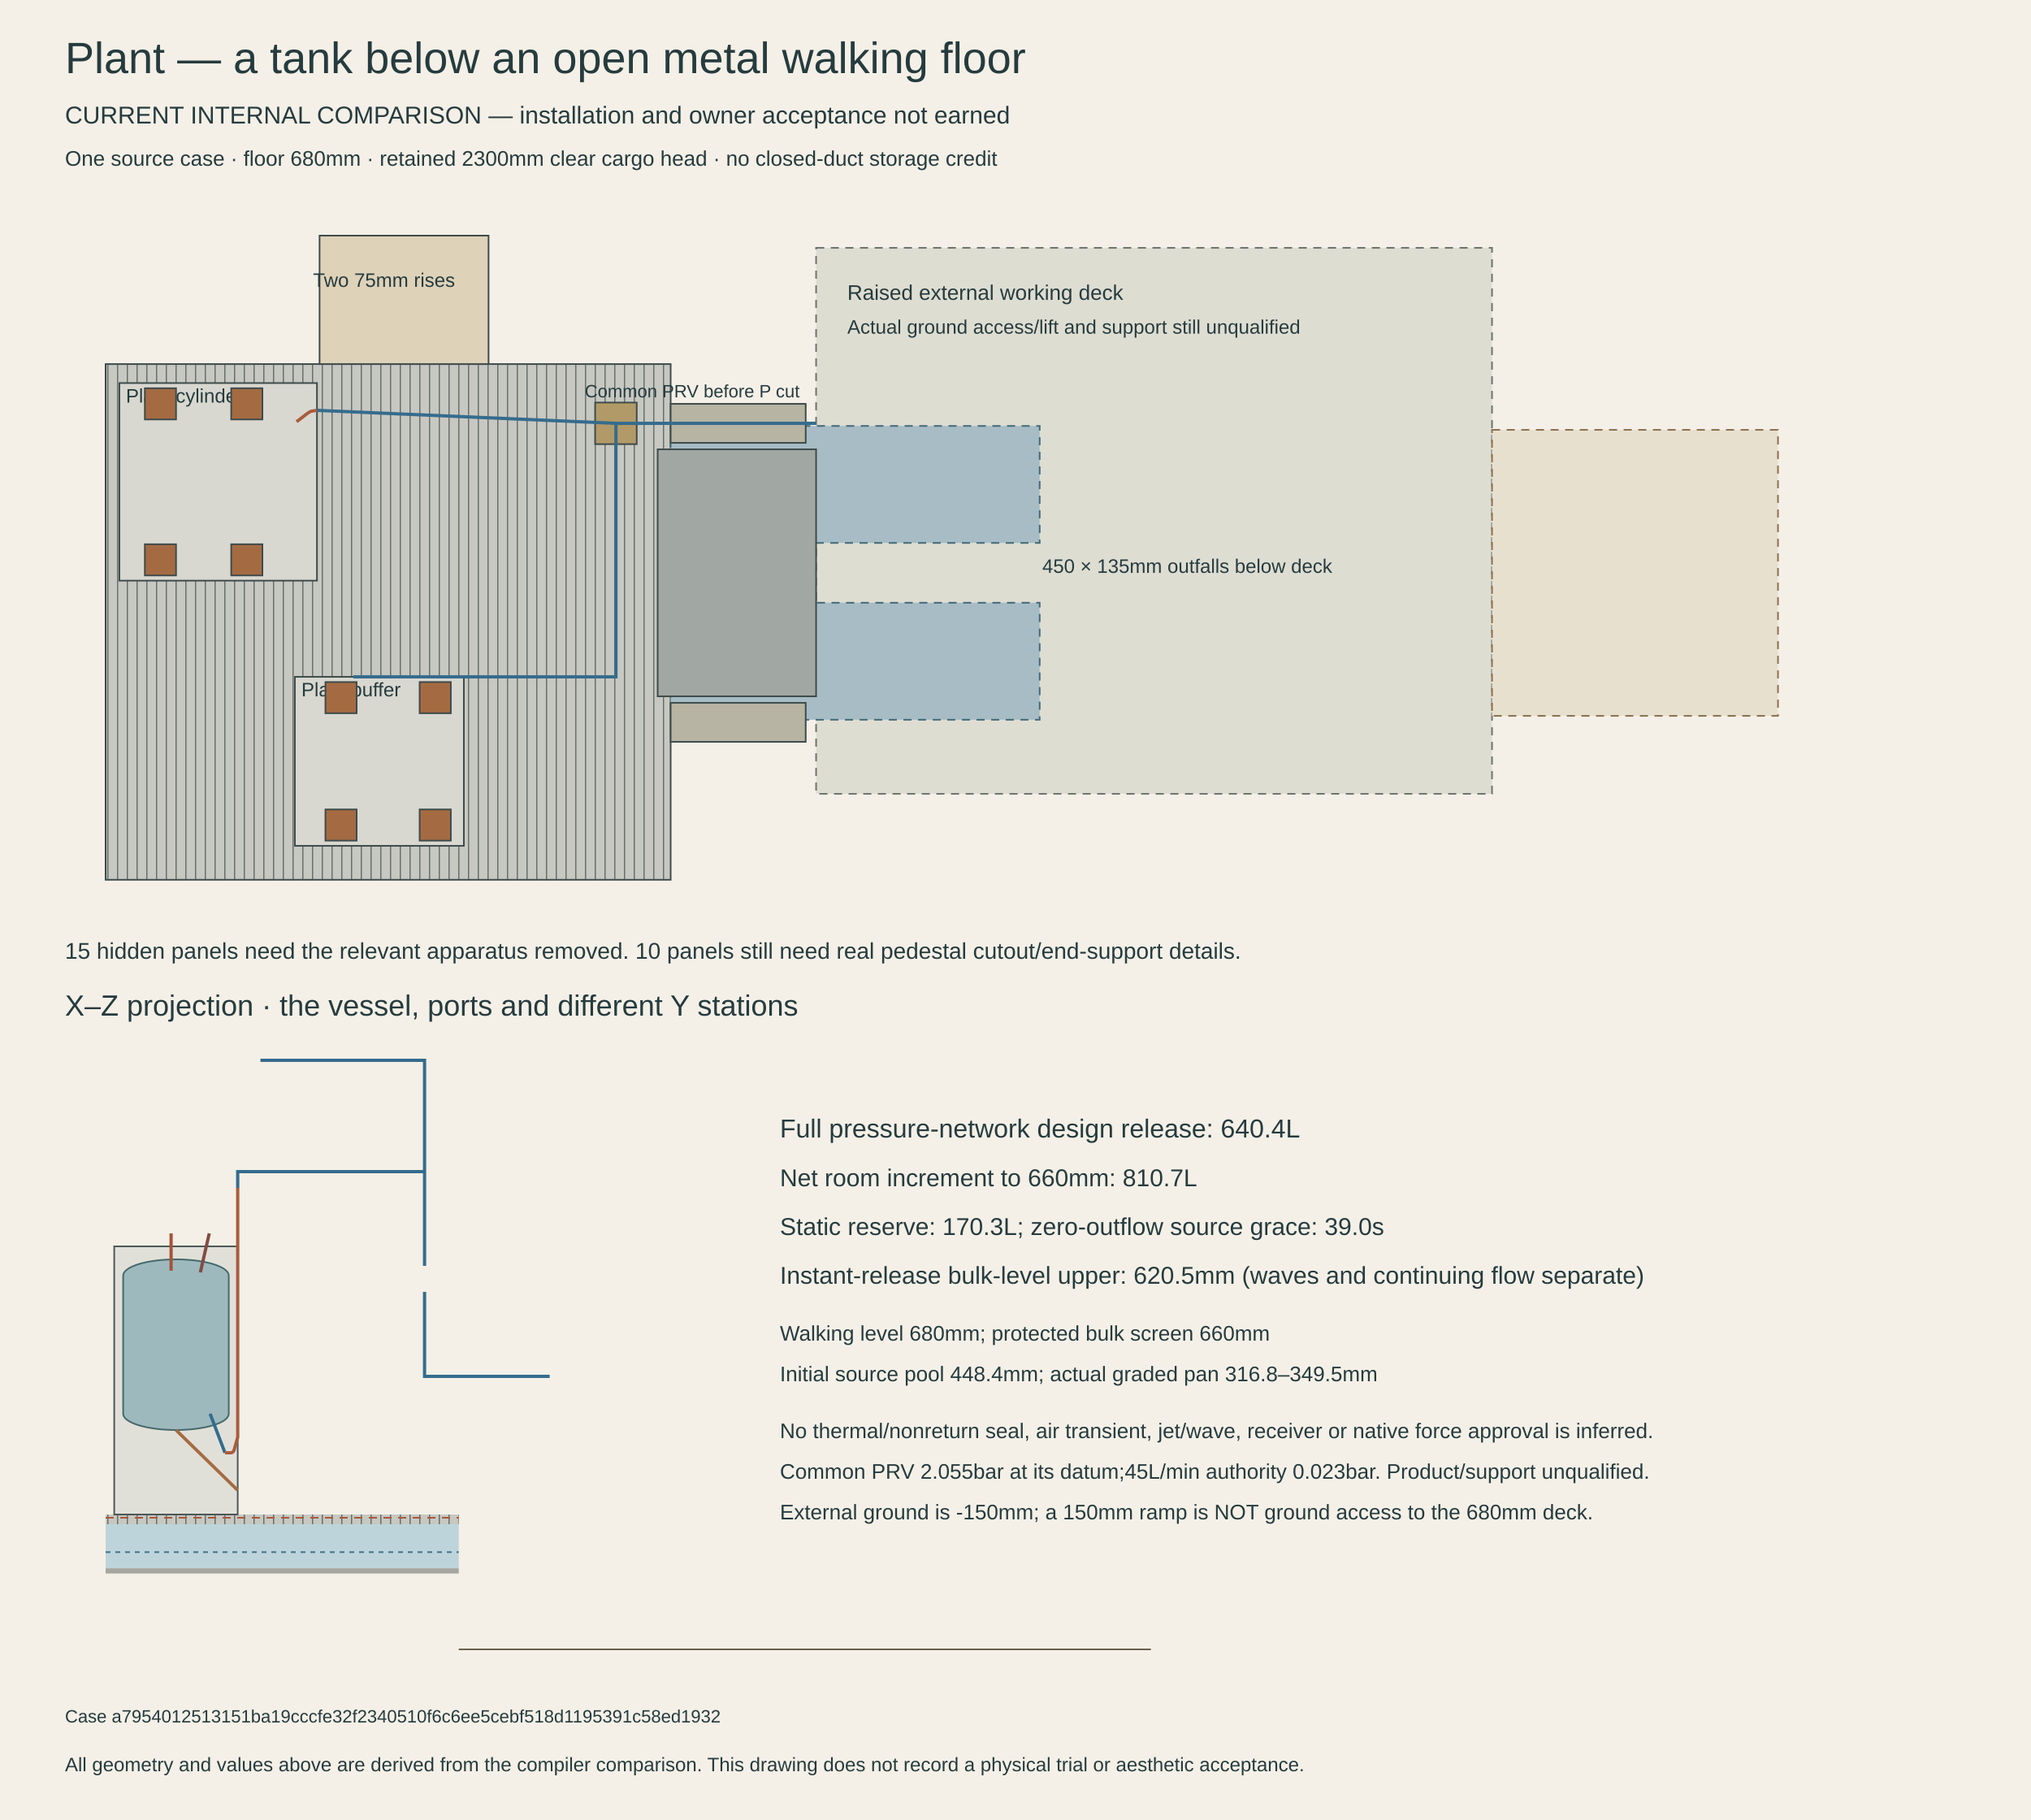
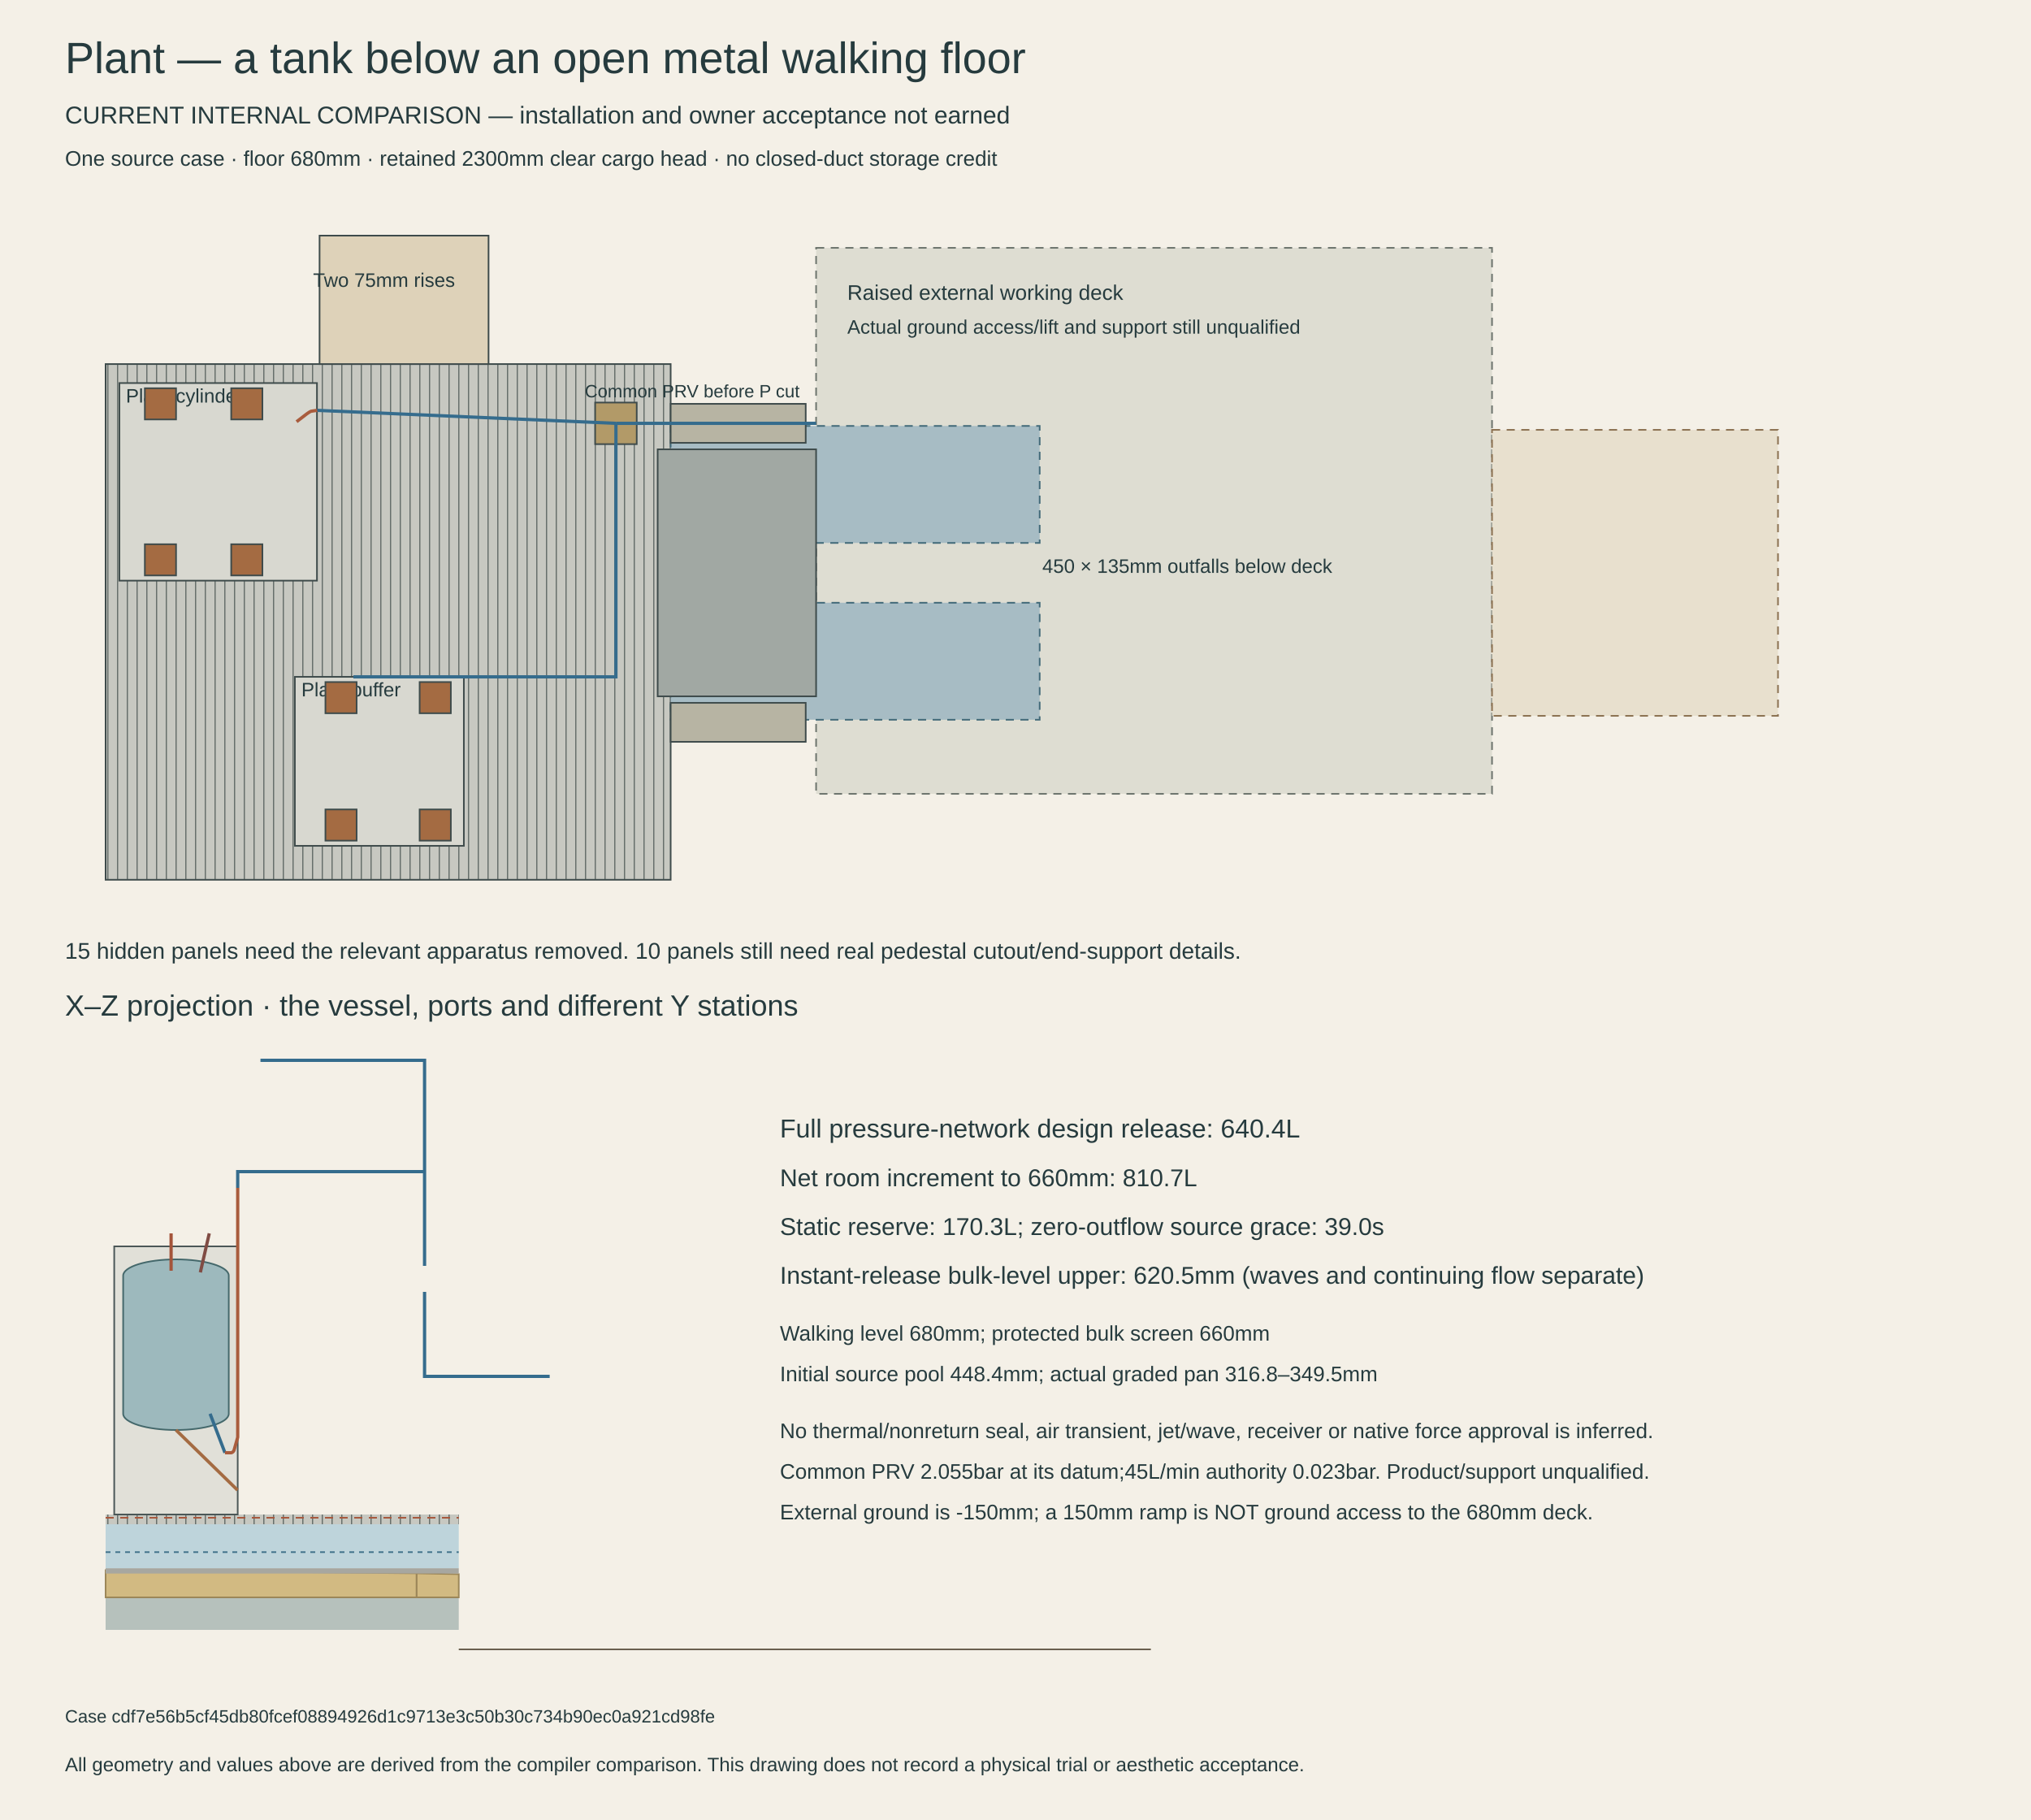
<svg xmlns="http://www.w3.org/2000/svg" width="1250" height="1120" viewBox="0 0 1250 1120">
  <defs>
    <pattern id="steel" width="6" height="6" patternUnits="userSpaceOnUse">
      <rect width="6" height="6" fill="#c7c8c1" />
      <path d="M0 0V6" stroke="#676f6c" stroke-width="1.5" />
    </pattern>
  </defs>
  <rect width="1250" height="1120" fill="#f4f0e7" />
  <g font-family="Arial,sans-serif" fill="#263b3e">
    <text x="40" y="45" font-size="27">Plant — a tank below an open metal walking floor</text>
    <text x="40" y="76" font-size="15">CURRENT INTERNAL COMPARISON — installation and owner acceptance not earned</text>
    <text x="40" y="102" font-size="13">One source case · floor 680mm · retained 2300mm clear cargo head · no closed-duct storage credit</text>
    <rect x="65" y="224.04" width="347.76" height="317.36" fill="url(#steel)" stroke="#3e4b4b" />
    <rect x="502.28" y="152.52" width="416" height="336" fill="#deddd2" stroke="#6c746d" stroke-dasharray="5 4" />
    <rect x="918.28" y="264.52" width="176" height="176" fill="#e8e0ce" stroke="#8b7151" stroke-dasharray="5 4" />
    <rect x="412.76" y="262.12" width="227.12" height="72" fill="#a7bcc4" stroke="#426a79" stroke-dasharray="5 4" />
    <rect x="412.76" y="370.92" width="227.12" height="72" fill="#a7bcc4" stroke="#426a79" stroke-dasharray="5 4" />
    <rect x="404.76" y="276.52" width="97.52" height="152" fill="#a1a8a3" stroke="#3e4b4b" />
    <rect x="196.68" y="145" width="104" height="79.04" fill="#ded2b9" stroke="#3e4b4b" />
    <rect x="73.48" y="235.72" width="121.6" height="121.6" fill="#d8d8d0" stroke="#3e4b4b" />
    <text x="77.48" y="247.72" font-size="12">Plant/cylinder</text>
    <rect x="181.48" y="416.52" width="104" height="104" fill="#d8d8d0" stroke="#3e4b4b" />
    <text x="185.48" y="428.52" font-size="12">Plant/buffer</text>
    <rect x="89.153" y="238.92" width="19.2" height="19.2" fill="#a46b42" stroke="#3e4b4b" />
    <rect x="89.153" y="334.92" width="19.2" height="19.2" fill="#a46b42" stroke="#3e4b4b" />
    <rect x="142.3" y="238.92" width="19.2" height="19.2" fill="#a46b42" stroke="#3e4b4b" />
    <rect x="142.3" y="334.92" width="19.2" height="19.2" fill="#a46b42" stroke="#3e4b4b" />
    <rect x="200.287" y="419.72" width="19.2" height="19.2" fill="#a46b42" stroke="#3e4b4b" />
    <rect x="200.287" y="498.12" width="19.2" height="19.2" fill="#a46b42" stroke="#3e4b4b" />
    <rect x="258.273" y="419.72" width="19.2" height="19.2" fill="#a46b42" stroke="#3e4b4b" />
    <rect x="258.273" y="498.12" width="19.2" height="19.2" fill="#a46b42" stroke="#3e4b4b" />
    <rect x="412.76" y="248.52" width="83.12" height="24" fill="#b7b4a3" stroke="#3e4b4b" />
    <rect x="412.76" y="432.52" width="83.12" height="24" fill="#b7b4a3" stroke="#3e4b4b" />
    <rect x="366.28" y="247.72" width="25.6" height="25.6" fill="#b29a68" stroke="#3e4b4b" />
    <text x="359.88" y="244.52" font-size="11">Common PRV before P cut</text>
    <polyline points="502.28,260.52 379.08,260.52 379.08,260.52" fill="none" stroke="#356c8d" stroke-width="2" />
    <polyline points="379.08,260.52 379.08,260.52" fill="none" stroke="#356c8d" stroke-width="2" />
    <polyline points="379.08,260.52 195.08,252.52 195.08,252.52" fill="none" stroke="#356c8d" stroke-width="2" />
    <polyline points="379.08,260.52 379.08,260.52 379.08,416.52 217.48,416.52" fill="none" stroke="#356c8d" stroke-width="2" />
    <polyline points="195.08,252.52 195.08,252.52" fill="none" stroke="#a95c3d" stroke-width="2" />
    <polyline points="195.08,252.52 195.08,252.52 195.079,252.52 195.078,252.52 195.075,252.521 195.071,252.521 195.067,252.522 195.061,252.523 195.054,252.524 195.046,252.525 195.037,252.527 195.027,252.528 195.016,252.53 195.003,252.532 194.99,252.534 194.976,252.536 194.961,252.538 194.944,252.541 194.927,252.544 191.623,253.052 191.604,253.056 191.584,253.06 191.563,253.064 191.541,253.07 191.518,253.076 191.495,253.083 191.47,253.09 191.445,253.099 191.419,253.108 191.392,253.118 191.364,253.128 191.336,253.139 191.306,253.151 191.276,253.164 191.245,253.177 191.213,253.191 191.181,253.206 191.148,253.221 191.114,253.237 191.079,253.254 191.043,253.271 191.007,253.29 190.97,253.308 190.933,253.328 190.894,253.348 190.855,253.368 190.816,253.39 190.775,253.412 190.734,253.434 190.693,253.458 190.651,253.481 190.608,253.506 190.565,253.531 190.521,253.556 190.476,253.583 190.431,253.609 190.386,253.637 190.34,253.665 190.293,253.693 190.246,253.722 190.198,253.752 190.15,253.782 190.102,253.812 190.053,253.843 190.003,253.875 189.954,253.907 189.903,253.94 189.853,253.973 189.802,254.006 189.751,254.04 189.699,254.074 189.647,254.109 189.595,254.144 189.542,254.18 189.49,254.216 189.436,254.252 189.383,254.289 189.33,254.326 189.276,254.364 189.222,254.402 189.168,254.44 189.114,254.478 189.059,254.517 189.005,254.556 188.95,254.596 188.895,254.635 188.841,254.675 188.786,254.715 188.731,254.756 188.676,254.796 188.621,254.837 188.566,254.878 188.511,254.919 188.456,254.961 188.401,255.002 188.346,255.044 188.292,255.086 182.52,259.514" fill="none" stroke="#a95c3d" stroke-width="2" />
    <text x="192.68" y="176.52" font-size="12">Two 75mm rises</text>
    <text x="521.48" y="184.52" font-size="13">Raised external working deck</text>
    <text x="521.48" y="205.32" font-size="12">Actual ground access/lift and support still unqualified</text>
    <text x="641.48" y="352.52" font-size="12">450 × 135mm outfalls below deck</text>
    <text x="40" y="590" font-size="14">15 hidden panels need the relevant apparatus removed. 10 panels still need real pedestal cutout/end-support details.</text>
    <text x="40" y="625" font-size="18">X–Z projection · the vessel, ports and different Y stations</text>
+     <rect x="65" y="983" width="217.35" height="20" fill="#b6c1bc" />
+     <polygon points="256.35,983 282.35,983 282.35,968.72 256.35,968.2" fill="#d2ba82" stroke="#9c8759" />
+     <polygon points="65,983 256.35,983 256.35,968.19 65,966.277" fill="#d2ba82" stroke="#9c8759" />
    <rect x="65" y="965.046" width="217.35" height="3.274" fill="#a7a7a0" />
    <rect x="65" y="937.95" width="217.35" height="27.096" fill="#bed4db" />
    <rect x="65" y="932" width="217.35" height="6" fill="url(#steel)" />
    <rect x="70.3" y="767" width="76" height="165" fill="#e1e0d8" stroke="#4b5757" />
    <rect x="75.8" y="775" width="65" height="105" rx="32.5" ry="10" fill="#9db9bd" stroke="#44686b" />
    <polyline points="138.45,894 129.3,870" fill="none" stroke="#356c8d" stroke-width="2" />
    <polyline points="108.3,880 146.181,917" fill="none" stroke="#a46b42" stroke-width="2" />
    <polyline points="128.8,759 123.3,783" fill="none" stroke="#804c44" stroke-width="2" />
    <polyline points="105.3,782 105.3,759" fill="none" stroke="#a4543a" stroke-width="2" />
    <polyline points="338.3,847 261.3,847 261.3,795" fill="none" stroke="#356c8d" stroke-width="2" />
    <polyline points="261.3,779 261.3,721" fill="none" stroke="#356c8d" stroke-width="2" />
    <polyline points="261.3,721 146.3,721 146.3,731" fill="none" stroke="#356c8d" stroke-width="2" />
    <polyline points="261.3,721 261.3,652.5 261.3,652.5 160.3,652.5" fill="none" stroke="#356c8d" stroke-width="2" />
    <polyline points="146.3,731 146.3,880" fill="none" stroke="#a95c3d" stroke-width="2" />
    <polyline points="146.3,880 146.3,884.149 146.3,884.19 146.299,884.231 146.297,884.272 146.295,884.313 146.292,884.354 146.288,884.395 146.284,884.435 146.279,884.476 146.273,884.517 146.267,884.557 146.26,884.598 146.252,884.638 146.244,884.678 146.235,884.719 146.225,884.758 146.215,884.798 146.204,884.838 144.14,892.122 144.128,892.163 144.115,892.204 144.102,892.245 144.088,892.286 144.074,892.327 144.059,892.367 144.044,892.407 144.028,892.447 144.012,892.486 143.995,892.525 143.978,892.564 143.96,892.603 143.941,892.641 143.923,892.679 143.903,892.716 143.883,892.754 143.863,892.79 143.842,892.827 143.821,892.863 143.799,892.899 143.777,892.934 143.754,892.969 143.731,893.003 143.708,893.037 143.684,893.071 143.66,893.104 143.635,893.136 143.61,893.169 143.584,893.2 143.558,893.231 143.532,893.262 143.505,893.292 143.478,893.322 143.45,893.351 143.423,893.379 143.394,893.407 143.366,893.435 143.337,893.462 143.308,893.488 143.279,893.514 143.249,893.539 143.219,893.563 143.189,893.587 143.158,893.61 143.127,893.633 143.096,893.655 143.065,893.676 143.033,893.697 143.001,893.717 142.969,893.737 142.937,893.756 142.904,893.774 142.872,893.791 142.839,893.808 142.806,893.824 142.773,893.84 142.739,893.854 142.706,893.868 142.672,893.882 142.639,893.895 142.605,893.906 142.571,893.918 142.537,893.928 142.503,893.938 142.469,893.947 142.435,893.956 142.4,893.963 142.366,893.97 142.332,893.977 142.297,893.982 142.263,893.987 142.229,893.991 142.194,893.994 142.16,893.997 142.126,893.999 142.091,894 142.057,894 138.45,894" fill="none" stroke="#a95c3d" stroke-width="2" />
    <path d="M65 934H282.35" stroke="#a7593e" stroke-dasharray="5 4" />
    <path d="M65 955.16H282.35" stroke="#41738a" stroke-dasharray="3 3" />
    <path d="M282.35 1015H708.3" stroke="#695f4e" />
    <text x="480" y="700" font-size="16">Full pressure-network design release: 640.4L</text>
    <text x="480" y="730" font-size="15">Net room increment to 660mm: 810.7L</text>
    <text x="480" y="760" font-size="15">Static reserve: 170.3L; zero-outflow source grace: 39.0s</text>
    <text x="480" y="790" font-size="15">Instant-release bulk-level upper: 620.5mm (waves and continuing flow separate)</text>
    <text x="480" y="825" font-size="13">Walking level 680mm; protected bulk screen 660mm</text>
    <text x="480" y="850" font-size="13">Initial source pool 448.4mm; actual graded pan 316.8–349.5mm</text>
    <text x="480" y="885" font-size="13">No thermal/nonreturn seal, air transient, jet/wave, receiver or native force approval is inferred.</text>
    <text x="480" y="910" font-size="13">Common PRV 2.055bar at its datum;45L/min authority 0.023bar. Product/support unqualified.</text>
    <text x="480" y="935" font-size="13">External ground is -150mm; a 150mm ramp is NOT ground access to the 680mm deck.</text>
-     <text x="40" y="1060" font-size="11">Case a7954012513151ba19cccfe32f2340510f6c6ee5cebf518d1195391c58ed1932</text>
+     <text x="40" y="1060" font-size="11">Case cdf7e56b5cf45db80fcef08894926d1c9713e3c50b30c734b90ec0a921cd98fe</text>
    <text x="40" y="1090" font-size="12">All geometry and values above are derived from the compiler comparison. This drawing does not record a physical trial or aesthetic acceptance.</text>
  </g>
</svg>
